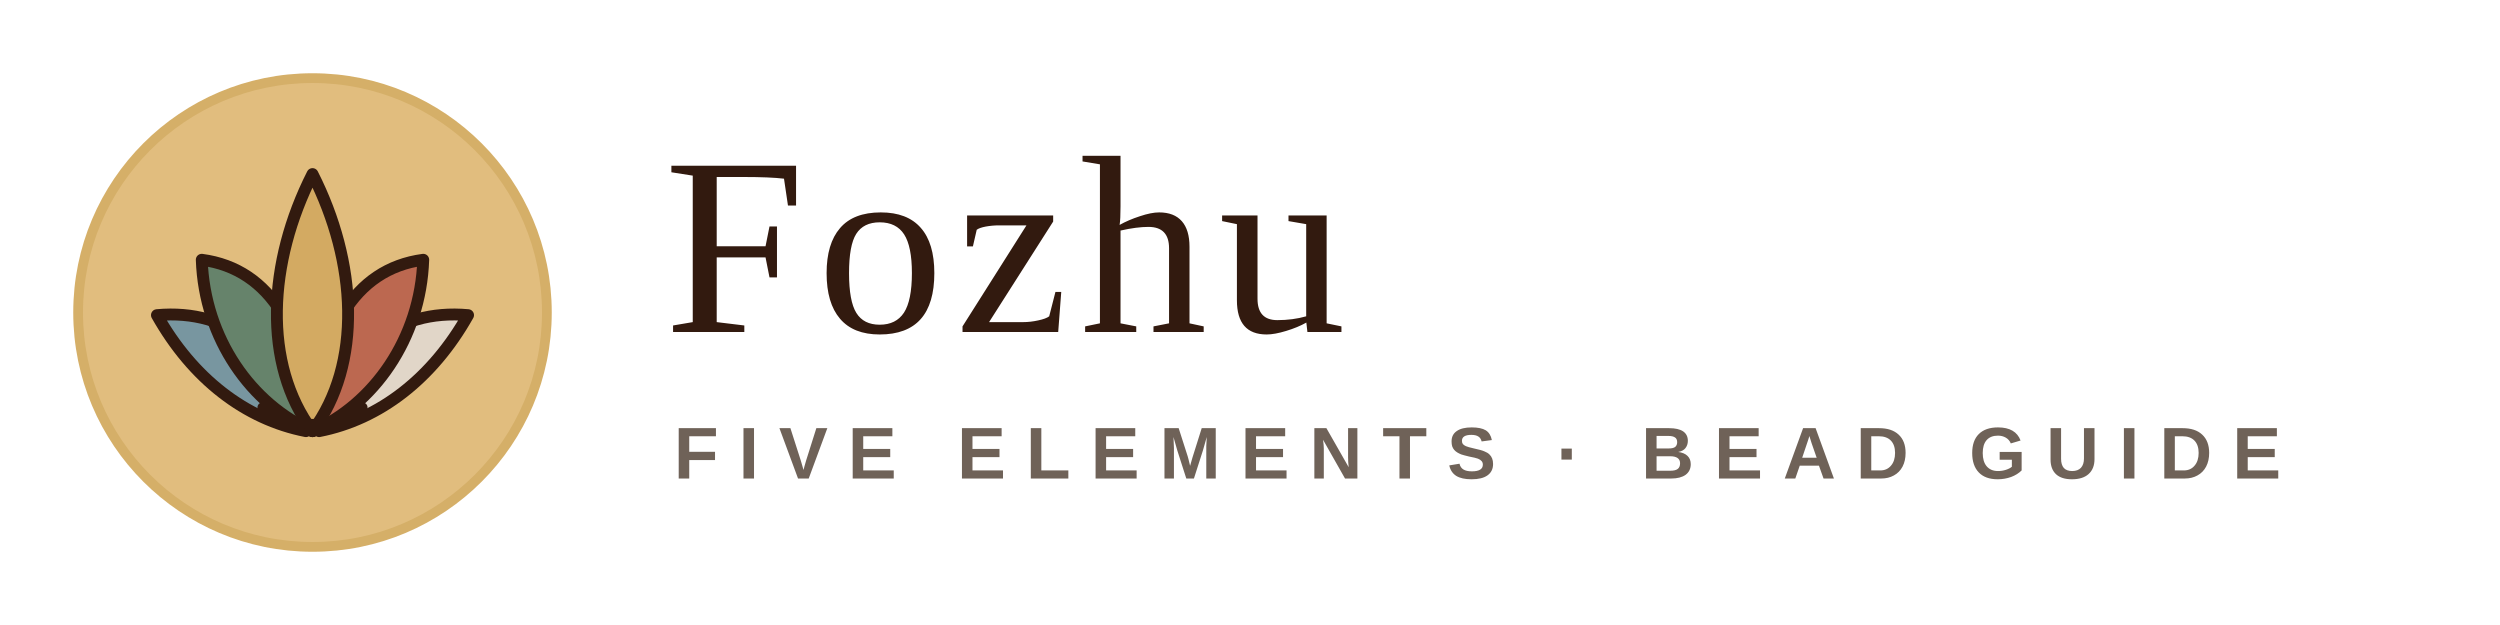
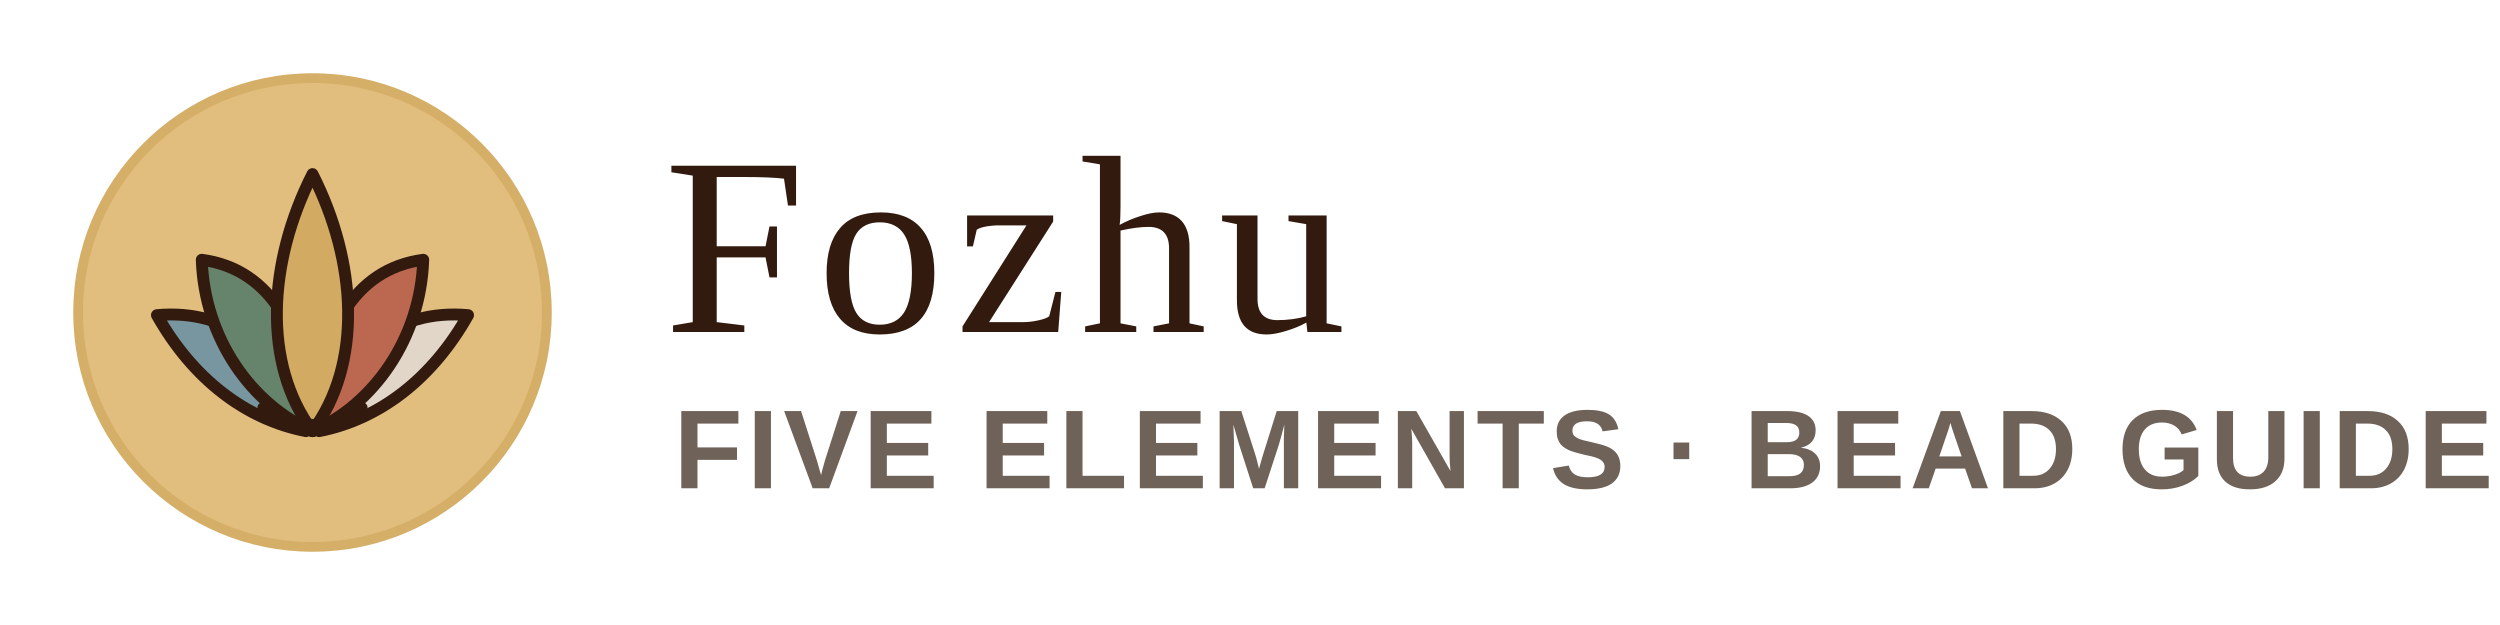
<svg xmlns="http://www.w3.org/2000/svg" viewBox="0 0 256 64" fill="none">
  <g transform="translate(32 32)">
    <circle r="24" fill="#E1BD7E" stroke="#D5AF68" stroke-width="1" />
    <g transform="scale(1.35) translate(-16 -16)" fill="none" stroke-width=".9" stroke-linejoin="round" stroke-linecap="round">
      <path d="M15.5 25C10.9 24.1 6.9 21 4.2 16.2C9.7 15.7 13.8 19 15.5 25Z" fill="#7896A0" stroke="#321A0F" />
      <path d="M16.5 25C21.1 24.1 25.1 21 27.8 16.2C22.3 15.7 18.2 19 16.5 25Z" fill="#E1D6C8" stroke="#321A0F" />
      <path d="M16 25C11.4 23 7.8 18 7.6 12C12.9 12.7 15.6 17.6 16 25Z" fill="#66836B" stroke="#321A0F" />
      <path d="M16 25C20.6 23 24.2 18 24.4 12C19.1 12.7 16.4 17.6 16 25Z" fill="#BC6850" stroke="#321A0F" />
      <path d="M16 25C12.2 19.9 12.6 12.2 16 5.5C19.4 12.2 19.8 19.9 16 25Z" fill="#D3AA62" stroke="#321A0F" />
      <path d="M12.2 23.2Q16 25.7 19.8 23.2" stroke="#321A0F" stroke-width=".75" />
    </g>
  </g>
  <text x="68" y="34" fill="#321A0F" font-family="Georgia, 'Times New Roman', serif" font-size="26" letter-spacing="1.2">Fozhu</text>
-   <text x="69" y="49" fill="#6F6258" font-family="Arial, sans-serif" font-size="7.5" font-weight="600" letter-spacing="2.05">FIVE ELEMENTS · BEAD GUIDE</text>
+   <text x="69" y="50" fill="#6F6258" font-family="Arial, sans-serif" font-size="11.5" font-weight="600" letter-spacing=".5">FIVE ELEMENTS · BEAD GUIDE</text>
</svg>
